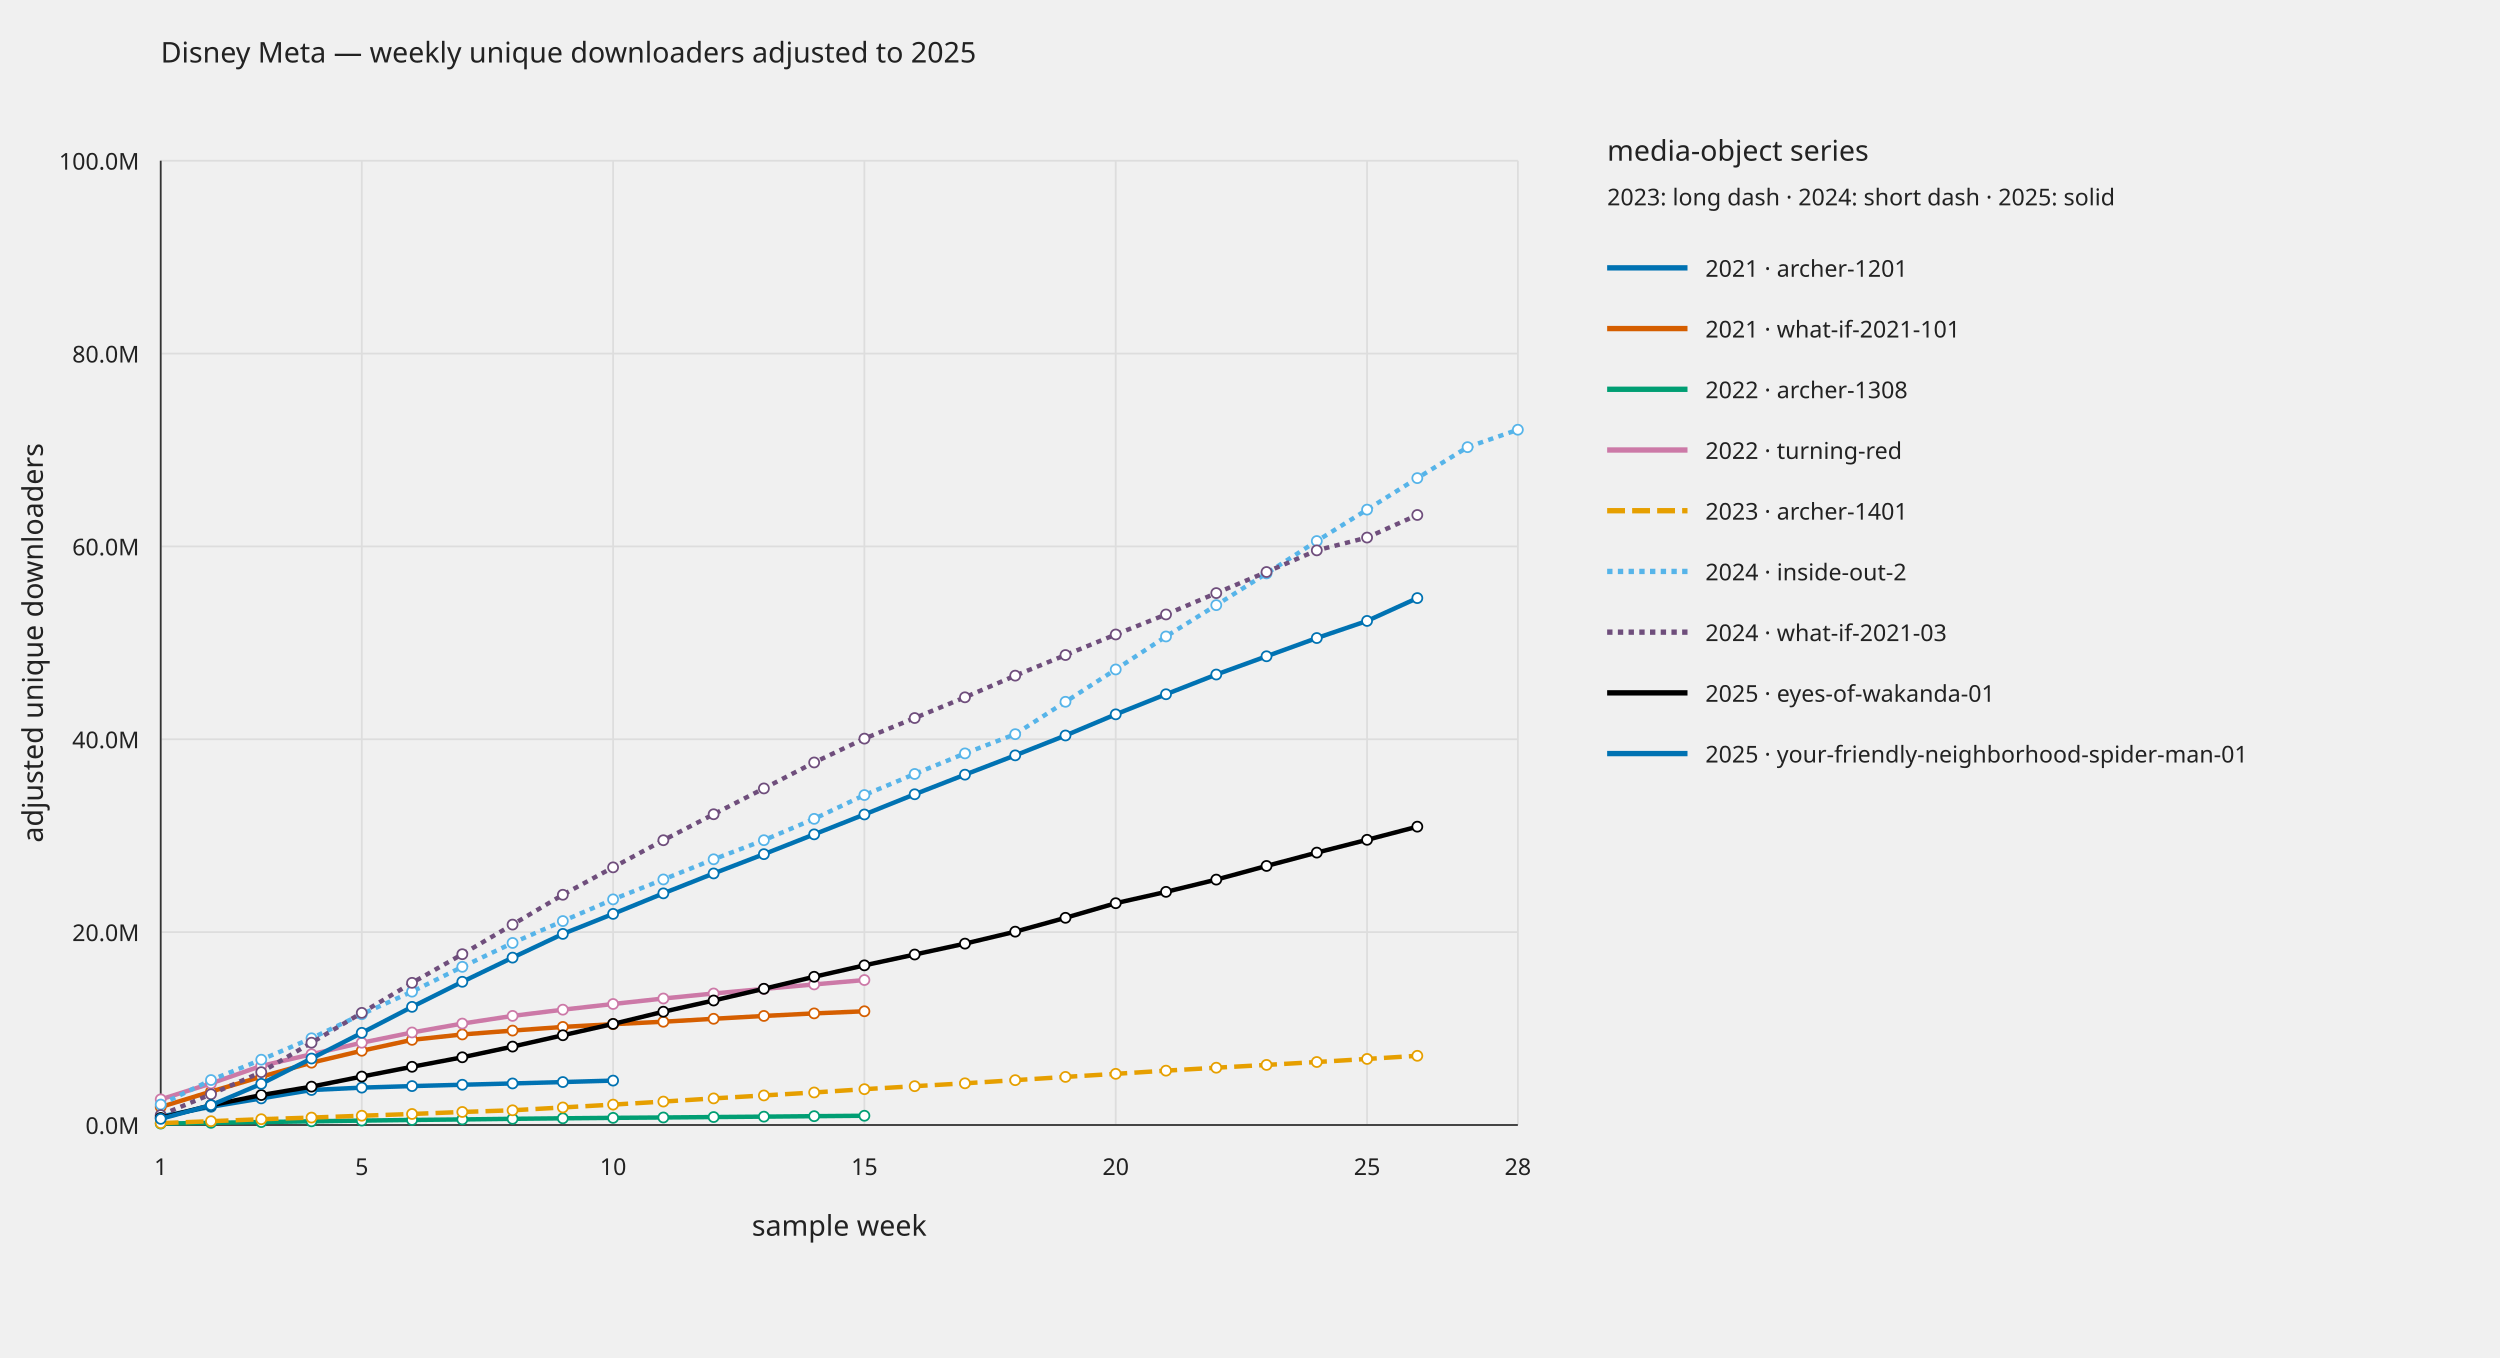
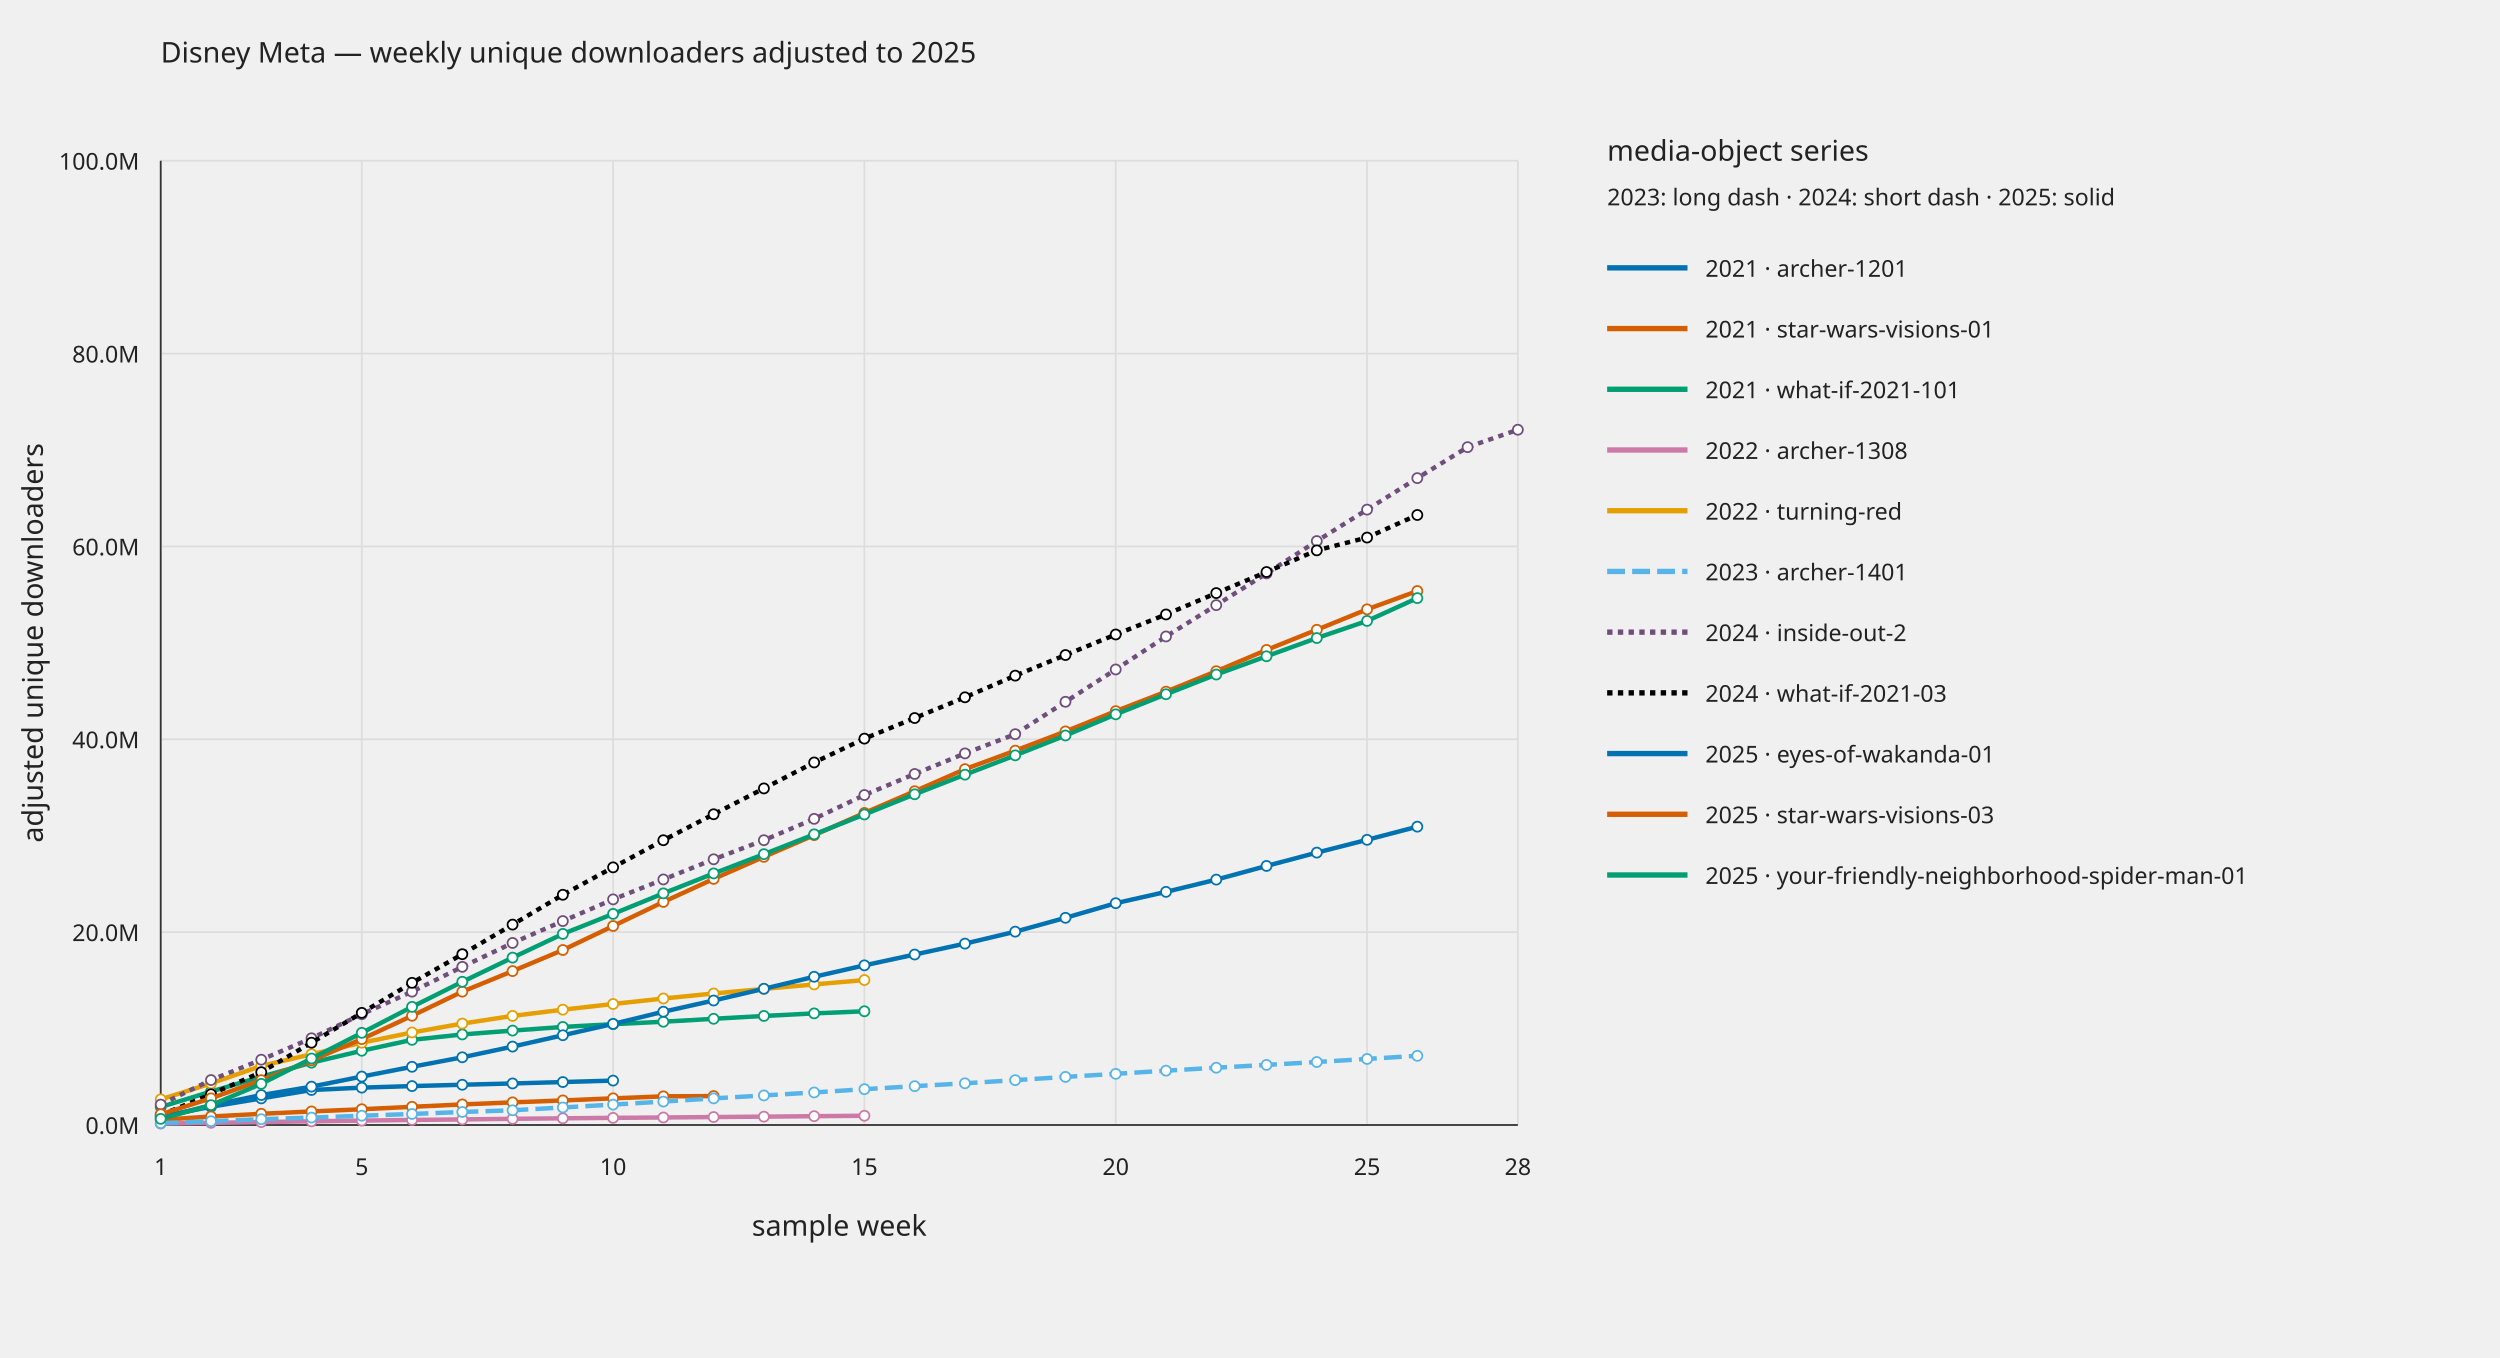
<svg xmlns="http://www.w3.org/2000/svg" role="img" aria-labelledby="disney-meta-graph-title disney-meta-graph-desc" viewBox="0 0 1400 760">
  <style>
.axis{stroke:#333;stroke-width:1}.grid{stroke:#ddd;stroke-width:1}
.label{font:16px sans-serif;fill:#222}.small{font:13px sans-serif;fill:#222}
.series{fill:none;stroke-width:2.5}.point{stroke-width:1;fill:#fff}
</style>
  <text x="90" y="35" class="label">Disney Meta — weekly unique downloaders adjusted to 2025</text>
  <line x1="90" y1="630" x2="850" y2="630" class="grid" />
  <text x="78" y="635" text-anchor="end" class="small">0.0M</text>
  <line x1="90" y1="522" x2="850" y2="522" class="grid" />
  <text x="78" y="527" text-anchor="end" class="small">20.0M</text>
  <line x1="90" y1="414" x2="850" y2="414" class="grid" />
  <text x="78" y="419" text-anchor="end" class="small">40.0M</text>
  <line x1="90" y1="306" x2="850" y2="306" class="grid" />
  <text x="78" y="311" text-anchor="end" class="small">60.0M</text>
  <line x1="90" y1="198" x2="850" y2="198" class="grid" />
  <text x="78" y="203" text-anchor="end" class="small">80.0M</text>
  <line x1="90" y1="90" x2="850" y2="90" class="grid" />
  <text x="78" y="95" text-anchor="end" class="small">100.0M</text>
  <line x1="90" y1="90" x2="90" y2="630" class="grid" />
  <text x="90" y="658" text-anchor="middle" class="small">1</text>
  <line x1="202.59" y1="90" x2="202.59" y2="630" class="grid" />
  <text x="202.59" y="658" text-anchor="middle" class="small">5</text>
  <line x1="343.33" y1="90" x2="343.33" y2="630" class="grid" />
  <text x="343.33" y="658" text-anchor="middle" class="small">10</text>
  <line x1="484.07" y1="90" x2="484.07" y2="630" class="grid" />
  <text x="484.07" y="658" text-anchor="middle" class="small">15</text>
  <line x1="624.81" y1="90" x2="624.81" y2="630" class="grid" />
  <text x="624.81" y="658" text-anchor="middle" class="small">20</text>
  <line x1="765.56" y1="90" x2="765.56" y2="630" class="grid" />
  <text x="765.56" y="658" text-anchor="middle" class="small">25</text>
  <line x1="850" y1="90" x2="850" y2="630" class="grid" />
  <text x="850" y="658" text-anchor="middle" class="small">28</text>
  <line x1="90" y1="90" x2="90" y2="630" class="axis" />
  <line x1="90" y1="630" x2="850" y2="630" class="axis" />
  <text x="470.0" y="692" text-anchor="middle" class="label">sample week</text>
  <text x="24" y="360.0" text-anchor="middle" transform="rotate(-90 24 360.0)" class="label">adjusted unique downloaders</text>
  <text x="900" y="90" class="label">media-object series</text>
  <text x="900" y="115" class="small">2023: long dash · 2024: short dash · 2025: solid</text>
  <polyline class="series" stroke="#0072B2" points="90,625.26 118.15,619.79 146.3,615.1 174.44,610.4 202.59,609.07 230.74,608.21 258.89,607.46 287.04,606.73 315.19,605.95 343.33,605.13" />
  <circle class="point" cx="90" cy="625.26" r="2.8" stroke="#0072B2" />
  <circle class="point" cx="118.15" cy="619.79" r="2.8" stroke="#0072B2" />
  <circle class="point" cx="146.3" cy="615.1" r="2.8" stroke="#0072B2" />
  <circle class="point" cx="174.44" cy="610.4" r="2.8" stroke="#0072B2" />
  <circle class="point" cx="202.59" cy="609.07" r="2.8" stroke="#0072B2" />
  <circle class="point" cx="230.74" cy="608.21" r="2.8" stroke="#0072B2" />
  <circle class="point" cx="258.89" cy="607.46" r="2.8" stroke="#0072B2" />
  <circle class="point" cx="287.04" cy="606.73" r="2.8" stroke="#0072B2" />
  <circle class="point" cx="315.19" cy="605.95" r="2.8" stroke="#0072B2" />
  <circle class="point" cx="343.33" cy="605.13" r="2.8" stroke="#0072B2" />
  <line x1="900" y1="150" x2="945" y2="150" stroke="#0072B2" stroke-width="3" />
  <text x="955" y="155" class="small">2021 · archer-1201</text>
-   <polyline class="series" stroke="#D55E00" points="90,619.91 118.15,611.28 146.3,602.96 174.44,595.1 202.59,588.42 230.74,582.31 258.89,579.29 287.04,577.13 315.19,575.08 343.33,573.53 371.48,572.17 399.63,570.52 427.78,568.93 455.93,567.5 484.07,566.31" />
-   <circle class="point" cx="90" cy="619.91" r="2.8" stroke="#D55E00" />
-   <circle class="point" cx="118.15" cy="611.28" r="2.8" stroke="#D55E00" />
-   <circle class="point" cx="146.3" cy="602.96" r="2.8" stroke="#D55E00" />
-   <circle class="point" cx="174.44" cy="595.1" r="2.8" stroke="#D55E00" />
-   <circle class="point" cx="202.59" cy="588.42" r="2.8" stroke="#D55E00" />
-   <circle class="point" cx="230.74" cy="582.31" r="2.8" stroke="#D55E00" />
-   <circle class="point" cx="258.89" cy="579.29" r="2.8" stroke="#D55E00" />
-   <circle class="point" cx="287.04" cy="577.13" r="2.8" stroke="#D55E00" />
-   <circle class="point" cx="315.19" cy="575.08" r="2.8" stroke="#D55E00" />
-   <circle class="point" cx="343.33" cy="573.53" r="2.8" stroke="#D55E00" />
-   <circle class="point" cx="371.48" cy="572.17" r="2.8" stroke="#D55E00" />
-   <circle class="point" cx="399.63" cy="570.52" r="2.8" stroke="#D55E00" />
-   <circle class="point" cx="427.78" cy="568.93" r="2.8" stroke="#D55E00" />
-   <circle class="point" cx="455.93" cy="567.5" r="2.8" stroke="#D55E00" />
-   <circle class="point" cx="484.07" cy="566.31" r="2.8" stroke="#D55E00" />
+   <polyline class="series" stroke="#D55E00" points="90,627.07 118.15,625.25 146.3,623.72 174.44,622.41 202.59,621.17 230.74,619.81 258.89,618.48 287.04,617.32 315.19,616.24 343.33,615.06 371.48,613.96 399.63,613.8" />
+   <circle class="point" cx="90" cy="627.07" r="2.8" stroke="#D55E00" />
+   <circle class="point" cx="118.15" cy="625.25" r="2.8" stroke="#D55E00" />
+   <circle class="point" cx="146.3" cy="623.72" r="2.8" stroke="#D55E00" />
+   <circle class="point" cx="174.44" cy="622.41" r="2.8" stroke="#D55E00" />
+   <circle class="point" cx="202.59" cy="621.17" r="2.8" stroke="#D55E00" />
+   <circle class="point" cx="230.74" cy="619.81" r="2.8" stroke="#D55E00" />
+   <circle class="point" cx="258.89" cy="618.48" r="2.8" stroke="#D55E00" />
+   <circle class="point" cx="287.04" cy="617.32" r="2.8" stroke="#D55E00" />
+   <circle class="point" cx="315.19" cy="616.24" r="2.8" stroke="#D55E00" />
+   <circle class="point" cx="343.33" cy="615.06" r="2.8" stroke="#D55E00" />
+   <circle class="point" cx="371.48" cy="613.96" r="2.8" stroke="#D55E00" />
+   <circle class="point" cx="399.63" cy="613.8" r="2.8" stroke="#D55E00" />
  <line x1="900" y1="184" x2="945" y2="184" stroke="#D55E00" stroke-width="3" />
-   <text x="955" y="189" class="small">2021 · what-if-2021-101</text>
-   <polyline class="series" stroke="#009E73" points="90,629.21 118.15,628.79 146.3,628.36 174.44,627.94 202.59,627.53 230.74,627.18 258.89,626.88 287.04,626.54 315.19,626.25 343.33,626 371.48,625.79 399.63,625.55 427.78,625.32 455.93,625.06 484.07,624.82" />
-   <circle class="point" cx="90" cy="629.21" r="2.8" stroke="#009E73" />
-   <circle class="point" cx="118.15" cy="628.79" r="2.8" stroke="#009E73" />
-   <circle class="point" cx="146.3" cy="628.36" r="2.8" stroke="#009E73" />
-   <circle class="point" cx="174.44" cy="627.94" r="2.8" stroke="#009E73" />
-   <circle class="point" cx="202.59" cy="627.53" r="2.8" stroke="#009E73" />
-   <circle class="point" cx="230.74" cy="627.18" r="2.8" stroke="#009E73" />
-   <circle class="point" cx="258.89" cy="626.88" r="2.8" stroke="#009E73" />
-   <circle class="point" cx="287.04" cy="626.54" r="2.8" stroke="#009E73" />
-   <circle class="point" cx="315.19" cy="626.25" r="2.8" stroke="#009E73" />
-   <circle class="point" cx="343.33" cy="626" r="2.8" stroke="#009E73" />
-   <circle class="point" cx="371.48" cy="625.79" r="2.8" stroke="#009E73" />
-   <circle class="point" cx="399.63" cy="625.55" r="2.8" stroke="#009E73" />
-   <circle class="point" cx="427.78" cy="625.32" r="2.8" stroke="#009E73" />
-   <circle class="point" cx="455.93" cy="625.06" r="2.8" stroke="#009E73" />
-   <circle class="point" cx="484.07" cy="624.82" r="2.8" stroke="#009E73" />
+   <text x="955" y="189" class="small">2021 · star-wars-visions-01</text>
+   <polyline class="series" stroke="#009E73" points="90,619.91 118.15,611.28 146.3,602.96 174.44,595.1 202.59,588.42 230.74,582.31 258.89,579.29 287.04,577.13 315.19,575.08 343.33,573.53 371.48,572.17 399.63,570.52 427.78,568.93 455.93,567.5 484.07,566.31" />
+   <circle class="point" cx="90" cy="619.91" r="2.8" stroke="#009E73" />
+   <circle class="point" cx="118.15" cy="611.28" r="2.8" stroke="#009E73" />
+   <circle class="point" cx="146.3" cy="602.96" r="2.8" stroke="#009E73" />
+   <circle class="point" cx="174.44" cy="595.1" r="2.8" stroke="#009E73" />
+   <circle class="point" cx="202.59" cy="588.42" r="2.8" stroke="#009E73" />
+   <circle class="point" cx="230.74" cy="582.31" r="2.8" stroke="#009E73" />
+   <circle class="point" cx="258.89" cy="579.29" r="2.8" stroke="#009E73" />
+   <circle class="point" cx="287.04" cy="577.13" r="2.8" stroke="#009E73" />
+   <circle class="point" cx="315.19" cy="575.08" r="2.8" stroke="#009E73" />
+   <circle class="point" cx="343.33" cy="573.53" r="2.8" stroke="#009E73" />
+   <circle class="point" cx="371.48" cy="572.17" r="2.8" stroke="#009E73" />
+   <circle class="point" cx="399.63" cy="570.52" r="2.8" stroke="#009E73" />
+   <circle class="point" cx="427.78" cy="568.93" r="2.8" stroke="#009E73" />
+   <circle class="point" cx="455.93" cy="567.5" r="2.8" stroke="#009E73" />
+   <circle class="point" cx="484.07" cy="566.31" r="2.8" stroke="#009E73" />
  <line x1="900" y1="218" x2="945" y2="218" stroke="#009E73" stroke-width="3" />
-   <text x="955" y="223" class="small">2022 · archer-1308</text>
-   <polyline class="series" stroke="#CC79A7" points="90,615.65 118.15,606.72 146.3,596.91 174.44,590.37 202.59,583.92 230.74,578.18 258.89,573.2 287.04,568.9 315.19,565.42 343.33,562.24 371.48,559.16 399.63,556.35 427.78,553.78 455.93,551.28 484.07,548.82" />
-   <circle class="point" cx="90" cy="615.65" r="2.8" stroke="#CC79A7" />
-   <circle class="point" cx="118.15" cy="606.72" r="2.8" stroke="#CC79A7" />
-   <circle class="point" cx="146.3" cy="596.91" r="2.8" stroke="#CC79A7" />
-   <circle class="point" cx="174.44" cy="590.37" r="2.8" stroke="#CC79A7" />
-   <circle class="point" cx="202.59" cy="583.92" r="2.8" stroke="#CC79A7" />
-   <circle class="point" cx="230.74" cy="578.18" r="2.8" stroke="#CC79A7" />
-   <circle class="point" cx="258.89" cy="573.2" r="2.8" stroke="#CC79A7" />
-   <circle class="point" cx="287.04" cy="568.9" r="2.8" stroke="#CC79A7" />
-   <circle class="point" cx="315.19" cy="565.42" r="2.8" stroke="#CC79A7" />
-   <circle class="point" cx="343.33" cy="562.24" r="2.8" stroke="#CC79A7" />
-   <circle class="point" cx="371.48" cy="559.16" r="2.8" stroke="#CC79A7" />
-   <circle class="point" cx="399.63" cy="556.35" r="2.8" stroke="#CC79A7" />
-   <circle class="point" cx="427.78" cy="553.78" r="2.8" stroke="#CC79A7" />
-   <circle class="point" cx="455.93" cy="551.28" r="2.8" stroke="#CC79A7" />
-   <circle class="point" cx="484.07" cy="548.82" r="2.8" stroke="#CC79A7" />
+   <text x="955" y="223" class="small">2021 · what-if-2021-101</text>
+   <polyline class="series" stroke="#CC79A7" points="90,629.21 118.15,628.79 146.3,628.36 174.44,627.94 202.59,627.53 230.74,627.18 258.89,626.88 287.04,626.54 315.19,626.25 343.33,626 371.48,625.79 399.63,625.55 427.78,625.32 455.93,625.06 484.07,624.82" />
+   <circle class="point" cx="90" cy="629.21" r="2.8" stroke="#CC79A7" />
+   <circle class="point" cx="118.15" cy="628.79" r="2.8" stroke="#CC79A7" />
+   <circle class="point" cx="146.3" cy="628.36" r="2.8" stroke="#CC79A7" />
+   <circle class="point" cx="174.44" cy="627.94" r="2.8" stroke="#CC79A7" />
+   <circle class="point" cx="202.59" cy="627.53" r="2.8" stroke="#CC79A7" />
+   <circle class="point" cx="230.74" cy="627.18" r="2.8" stroke="#CC79A7" />
+   <circle class="point" cx="258.89" cy="626.88" r="2.8" stroke="#CC79A7" />
+   <circle class="point" cx="287.04" cy="626.54" r="2.8" stroke="#CC79A7" />
+   <circle class="point" cx="315.19" cy="626.25" r="2.8" stroke="#CC79A7" />
+   <circle class="point" cx="343.33" cy="626" r="2.8" stroke="#CC79A7" />
+   <circle class="point" cx="371.48" cy="625.79" r="2.8" stroke="#CC79A7" />
+   <circle class="point" cx="399.63" cy="625.55" r="2.8" stroke="#CC79A7" />
+   <circle class="point" cx="427.78" cy="625.32" r="2.8" stroke="#CC79A7" />
+   <circle class="point" cx="455.93" cy="625.06" r="2.8" stroke="#CC79A7" />
+   <circle class="point" cx="484.07" cy="624.82" r="2.8" stroke="#CC79A7" />
  <line x1="900" y1="252" x2="945" y2="252" stroke="#CC79A7" stroke-width="3" />
-   <text x="955" y="257" class="small">2022 · turning-red</text>
-   <polyline class="series" stroke="#E69F00" stroke-dasharray="10 4" points="90,628.97 118.15,627.87 146.3,626.76 174.44,625.85 202.59,624.81 230.74,623.83 258.89,622.7 287.04,621.76 315.19,620.17 343.33,618.58 371.48,616.88 399.63,615.1 427.78,613.44 455.93,611.78 484.07,609.94 512.22,608.26 540.37,606.65 568.52,604.89 596.67,603.07 624.81,601.35 652.96,599.57 681.11,597.92 709.26,596.35 737.41,594.73 765.56,593.01 793.7,591.25" />
-   <circle class="point" cx="90" cy="628.97" r="2.8" stroke="#E69F00" />
-   <circle class="point" cx="118.15" cy="627.87" r="2.8" stroke="#E69F00" />
-   <circle class="point" cx="146.3" cy="626.76" r="2.8" stroke="#E69F00" />
-   <circle class="point" cx="174.44" cy="625.85" r="2.8" stroke="#E69F00" />
-   <circle class="point" cx="202.59" cy="624.81" r="2.8" stroke="#E69F00" />
-   <circle class="point" cx="230.74" cy="623.83" r="2.8" stroke="#E69F00" />
-   <circle class="point" cx="258.89" cy="622.7" r="2.8" stroke="#E69F00" />
-   <circle class="point" cx="287.04" cy="621.76" r="2.8" stroke="#E69F00" />
-   <circle class="point" cx="315.19" cy="620.17" r="2.8" stroke="#E69F00" />
-   <circle class="point" cx="343.33" cy="618.58" r="2.8" stroke="#E69F00" />
-   <circle class="point" cx="371.48" cy="616.88" r="2.8" stroke="#E69F00" />
-   <circle class="point" cx="399.63" cy="615.1" r="2.8" stroke="#E69F00" />
-   <circle class="point" cx="427.78" cy="613.44" r="2.8" stroke="#E69F00" />
-   <circle class="point" cx="455.93" cy="611.78" r="2.8" stroke="#E69F00" />
-   <circle class="point" cx="484.07" cy="609.94" r="2.8" stroke="#E69F00" />
-   <circle class="point" cx="512.22" cy="608.26" r="2.8" stroke="#E69F00" />
-   <circle class="point" cx="540.37" cy="606.65" r="2.8" stroke="#E69F00" />
-   <circle class="point" cx="568.52" cy="604.89" r="2.8" stroke="#E69F00" />
-   <circle class="point" cx="596.67" cy="603.07" r="2.8" stroke="#E69F00" />
-   <circle class="point" cx="624.81" cy="601.35" r="2.8" stroke="#E69F00" />
-   <circle class="point" cx="652.96" cy="599.57" r="2.8" stroke="#E69F00" />
-   <circle class="point" cx="681.11" cy="597.92" r="2.8" stroke="#E69F00" />
-   <circle class="point" cx="709.26" cy="596.35" r="2.8" stroke="#E69F00" />
-   <circle class="point" cx="737.41" cy="594.73" r="2.8" stroke="#E69F00" />
-   <circle class="point" cx="765.56" cy="593.01" r="2.8" stroke="#E69F00" />
-   <circle class="point" cx="793.7" cy="591.25" r="2.8" stroke="#E69F00" />
-   <line x1="900" y1="286" x2="945" y2="286" stroke="#E69F00" stroke-width="3" stroke-dasharray="10 4" />
-   <text x="955" y="291" class="small">2023 · archer-1401</text>
-   <polyline class="series" stroke="#56B4E9" stroke-dasharray="3 3" points="90,618.54 118.15,604.83 146.3,593.43 174.44,581.44 202.59,567.96 230.74,555.33 258.89,541.42 287.04,528.05 315.19,515.8 343.33,503.65 371.48,492.49 399.63,481.2 427.78,470.51 455.93,458.56 484.07,445.22 512.22,433.43 540.37,421.91 568.52,411.14 596.67,393 624.81,374.9 652.96,356.42 681.11,338.88 709.26,321.1 737.41,302.99 765.56,285.39 793.7,267.75 821.85,250.41 850,240.65" />
-   <circle class="point" cx="90" cy="618.54" r="2.8" stroke="#56B4E9" />
-   <circle class="point" cx="118.15" cy="604.83" r="2.8" stroke="#56B4E9" />
-   <circle class="point" cx="146.3" cy="593.43" r="2.8" stroke="#56B4E9" />
-   <circle class="point" cx="174.44" cy="581.44" r="2.8" stroke="#56B4E9" />
-   <circle class="point" cx="202.59" cy="567.96" r="2.8" stroke="#56B4E9" />
-   <circle class="point" cx="230.74" cy="555.33" r="2.8" stroke="#56B4E9" />
-   <circle class="point" cx="258.89" cy="541.42" r="2.8" stroke="#56B4E9" />
-   <circle class="point" cx="287.04" cy="528.05" r="2.8" stroke="#56B4E9" />
-   <circle class="point" cx="315.19" cy="515.8" r="2.8" stroke="#56B4E9" />
-   <circle class="point" cx="343.33" cy="503.65" r="2.8" stroke="#56B4E9" />
-   <circle class="point" cx="371.48" cy="492.49" r="2.8" stroke="#56B4E9" />
-   <circle class="point" cx="399.63" cy="481.2" r="2.8" stroke="#56B4E9" />
-   <circle class="point" cx="427.78" cy="470.51" r="2.8" stroke="#56B4E9" />
-   <circle class="point" cx="455.93" cy="458.56" r="2.8" stroke="#56B4E9" />
-   <circle class="point" cx="484.07" cy="445.22" r="2.8" stroke="#56B4E9" />
-   <circle class="point" cx="512.22" cy="433.43" r="2.8" stroke="#56B4E9" />
-   <circle class="point" cx="540.37" cy="421.91" r="2.8" stroke="#56B4E9" />
-   <circle class="point" cx="568.52" cy="411.14" r="2.8" stroke="#56B4E9" />
-   <circle class="point" cx="596.67" cy="393" r="2.8" stroke="#56B4E9" />
-   <circle class="point" cx="624.81" cy="374.9" r="2.8" stroke="#56B4E9" />
-   <circle class="point" cx="652.96" cy="356.42" r="2.8" stroke="#56B4E9" />
-   <circle class="point" cx="681.11" cy="338.88" r="2.8" stroke="#56B4E9" />
-   <circle class="point" cx="709.26" cy="321.1" r="2.8" stroke="#56B4E9" />
-   <circle class="point" cx="737.41" cy="302.99" r="2.8" stroke="#56B4E9" />
-   <circle class="point" cx="765.56" cy="285.39" r="2.8" stroke="#56B4E9" />
-   <circle class="point" cx="793.7" cy="267.75" r="2.8" stroke="#56B4E9" />
-   <circle class="point" cx="821.85" cy="250.41" r="2.8" stroke="#56B4E9" />
-   <circle class="point" cx="850" cy="240.65" r="2.8" stroke="#56B4E9" />
-   <line x1="900" y1="320" x2="945" y2="320" stroke="#56B4E9" stroke-width="3" stroke-dasharray="3 3" />
-   <text x="955" y="325" class="small">2024 · inside-out-2</text>
-   <polyline class="series" stroke="#6F4E7C" stroke-dasharray="3 3" points="90,624.44 118.15,612.77 146.3,600.41 174.44,583.91 202.59,567.2 230.74,550.39 258.89,534.35 287.04,517.78 315.19,501.07 343.33,485.72 371.48,470.53 399.63,455.98 427.78,441.52 455.93,426.98 484.07,413.63 512.22,402.1 540.37,390.49 568.52,378.36 596.67,366.82 624.81,355.31 652.96,344.1 681.11,332.13 709.26,320.33 737.41,308.2 765.56,301.03 793.7,288.39" />
-   <circle class="point" cx="90" cy="624.44" r="2.8" stroke="#6F4E7C" />
-   <circle class="point" cx="118.15" cy="612.77" r="2.8" stroke="#6F4E7C" />
-   <circle class="point" cx="146.3" cy="600.41" r="2.8" stroke="#6F4E7C" />
-   <circle class="point" cx="174.44" cy="583.91" r="2.8" stroke="#6F4E7C" />
-   <circle class="point" cx="202.59" cy="567.2" r="2.8" stroke="#6F4E7C" />
-   <circle class="point" cx="230.74" cy="550.39" r="2.8" stroke="#6F4E7C" />
-   <circle class="point" cx="258.89" cy="534.35" r="2.8" stroke="#6F4E7C" />
-   <circle class="point" cx="287.04" cy="517.78" r="2.8" stroke="#6F4E7C" />
-   <circle class="point" cx="315.19" cy="501.07" r="2.8" stroke="#6F4E7C" />
-   <circle class="point" cx="343.33" cy="485.72" r="2.8" stroke="#6F4E7C" />
-   <circle class="point" cx="371.48" cy="470.53" r="2.8" stroke="#6F4E7C" />
-   <circle class="point" cx="399.63" cy="455.98" r="2.8" stroke="#6F4E7C" />
-   <circle class="point" cx="427.78" cy="441.52" r="2.8" stroke="#6F4E7C" />
-   <circle class="point" cx="455.93" cy="426.98" r="2.8" stroke="#6F4E7C" />
-   <circle class="point" cx="484.07" cy="413.63" r="2.8" stroke="#6F4E7C" />
-   <circle class="point" cx="512.22" cy="402.1" r="2.8" stroke="#6F4E7C" />
-   <circle class="point" cx="540.37" cy="390.49" r="2.8" stroke="#6F4E7C" />
-   <circle class="point" cx="568.52" cy="378.36" r="2.8" stroke="#6F4E7C" />
-   <circle class="point" cx="596.67" cy="366.82" r="2.8" stroke="#6F4E7C" />
-   <circle class="point" cx="624.81" cy="355.31" r="2.8" stroke="#6F4E7C" />
-   <circle class="point" cx="652.96" cy="344.1" r="2.8" stroke="#6F4E7C" />
-   <circle class="point" cx="681.11" cy="332.13" r="2.8" stroke="#6F4E7C" />
-   <circle class="point" cx="709.26" cy="320.33" r="2.8" stroke="#6F4E7C" />
-   <circle class="point" cx="737.41" cy="308.2" r="2.8" stroke="#6F4E7C" />
-   <circle class="point" cx="765.56" cy="301.03" r="2.8" stroke="#6F4E7C" />
-   <circle class="point" cx="793.7" cy="288.39" r="2.8" stroke="#6F4E7C" />
+   <text x="955" y="257" class="small">2022 · archer-1308</text>
+   <polyline class="series" stroke="#E69F00" points="90,615.65 118.15,606.72 146.3,596.91 174.44,590.37 202.59,583.92 230.74,578.18 258.89,573.2 287.04,568.9 315.19,565.42 343.33,562.24 371.48,559.16 399.63,556.35 427.78,553.78 455.93,551.28 484.07,548.82" />
+   <circle class="point" cx="90" cy="615.65" r="2.8" stroke="#E69F00" />
+   <circle class="point" cx="118.15" cy="606.72" r="2.8" stroke="#E69F00" />
+   <circle class="point" cx="146.3" cy="596.91" r="2.8" stroke="#E69F00" />
+   <circle class="point" cx="174.44" cy="590.37" r="2.8" stroke="#E69F00" />
+   <circle class="point" cx="202.59" cy="583.92" r="2.8" stroke="#E69F00" />
+   <circle class="point" cx="230.74" cy="578.18" r="2.8" stroke="#E69F00" />
+   <circle class="point" cx="258.89" cy="573.2" r="2.8" stroke="#E69F00" />
+   <circle class="point" cx="287.04" cy="568.9" r="2.8" stroke="#E69F00" />
+   <circle class="point" cx="315.19" cy="565.42" r="2.8" stroke="#E69F00" />
+   <circle class="point" cx="343.33" cy="562.24" r="2.8" stroke="#E69F00" />
+   <circle class="point" cx="371.48" cy="559.16" r="2.8" stroke="#E69F00" />
+   <circle class="point" cx="399.63" cy="556.35" r="2.8" stroke="#E69F00" />
+   <circle class="point" cx="427.78" cy="553.78" r="2.8" stroke="#E69F00" />
+   <circle class="point" cx="455.93" cy="551.28" r="2.8" stroke="#E69F00" />
+   <circle class="point" cx="484.07" cy="548.82" r="2.8" stroke="#E69F00" />
+   <line x1="900" y1="286" x2="945" y2="286" stroke="#E69F00" stroke-width="3" />
+   <text x="955" y="291" class="small">2022 · turning-red</text>
+   <polyline class="series" stroke="#56B4E9" stroke-dasharray="10 4" points="90,628.97 118.15,627.87 146.3,626.76 174.44,625.85 202.59,624.81 230.74,623.83 258.89,622.7 287.04,621.76 315.19,620.17 343.33,618.58 371.48,616.88 399.63,615.1 427.78,613.44 455.93,611.78 484.07,609.94 512.22,608.26 540.37,606.65 568.52,604.89 596.67,603.07 624.81,601.35 652.96,599.57 681.11,597.92 709.26,596.35 737.41,594.73 765.56,593.01 793.7,591.25" />
+   <circle class="point" cx="90" cy="628.97" r="2.8" stroke="#56B4E9" />
+   <circle class="point" cx="118.15" cy="627.87" r="2.8" stroke="#56B4E9" />
+   <circle class="point" cx="146.3" cy="626.76" r="2.8" stroke="#56B4E9" />
+   <circle class="point" cx="174.44" cy="625.85" r="2.8" stroke="#56B4E9" />
+   <circle class="point" cx="202.59" cy="624.81" r="2.8" stroke="#56B4E9" />
+   <circle class="point" cx="230.74" cy="623.83" r="2.8" stroke="#56B4E9" />
+   <circle class="point" cx="258.89" cy="622.7" r="2.8" stroke="#56B4E9" />
+   <circle class="point" cx="287.04" cy="621.76" r="2.8" stroke="#56B4E9" />
+   <circle class="point" cx="315.19" cy="620.17" r="2.8" stroke="#56B4E9" />
+   <circle class="point" cx="343.33" cy="618.58" r="2.8" stroke="#56B4E9" />
+   <circle class="point" cx="371.48" cy="616.88" r="2.8" stroke="#56B4E9" />
+   <circle class="point" cx="399.63" cy="615.1" r="2.8" stroke="#56B4E9" />
+   <circle class="point" cx="427.78" cy="613.44" r="2.8" stroke="#56B4E9" />
+   <circle class="point" cx="455.93" cy="611.78" r="2.8" stroke="#56B4E9" />
+   <circle class="point" cx="484.07" cy="609.94" r="2.8" stroke="#56B4E9" />
+   <circle class="point" cx="512.22" cy="608.26" r="2.8" stroke="#56B4E9" />
+   <circle class="point" cx="540.37" cy="606.65" r="2.8" stroke="#56B4E9" />
+   <circle class="point" cx="568.52" cy="604.89" r="2.8" stroke="#56B4E9" />
+   <circle class="point" cx="596.67" cy="603.07" r="2.8" stroke="#56B4E9" />
+   <circle class="point" cx="624.81" cy="601.35" r="2.8" stroke="#56B4E9" />
+   <circle class="point" cx="652.96" cy="599.57" r="2.8" stroke="#56B4E9" />
+   <circle class="point" cx="681.11" cy="597.92" r="2.8" stroke="#56B4E9" />
+   <circle class="point" cx="709.26" cy="596.35" r="2.8" stroke="#56B4E9" />
+   <circle class="point" cx="737.41" cy="594.73" r="2.8" stroke="#56B4E9" />
+   <circle class="point" cx="765.56" cy="593.01" r="2.8" stroke="#56B4E9" />
+   <circle class="point" cx="793.7" cy="591.25" r="2.8" stroke="#56B4E9" />
+   <line x1="900" y1="320" x2="945" y2="320" stroke="#56B4E9" stroke-width="3" stroke-dasharray="10 4" />
+   <text x="955" y="325" class="small">2023 · archer-1401</text>
+   <polyline class="series" stroke="#6F4E7C" stroke-dasharray="3 3" points="90,618.54 118.15,604.83 146.3,593.43 174.44,581.44 202.59,567.96 230.74,555.33 258.89,541.42 287.04,528.05 315.19,515.8 343.33,503.65 371.48,492.49 399.63,481.2 427.78,470.51 455.93,458.56 484.07,445.22 512.22,433.43 540.37,421.91 568.52,411.14 596.67,393 624.81,374.9 652.96,356.42 681.11,338.88 709.26,321.1 737.41,302.99 765.56,285.39 793.7,267.75 821.85,250.41 850,240.65" />
+   <circle class="point" cx="90" cy="618.54" r="2.8" stroke="#6F4E7C" />
+   <circle class="point" cx="118.15" cy="604.83" r="2.8" stroke="#6F4E7C" />
+   <circle class="point" cx="146.3" cy="593.43" r="2.8" stroke="#6F4E7C" />
+   <circle class="point" cx="174.44" cy="581.44" r="2.8" stroke="#6F4E7C" />
+   <circle class="point" cx="202.59" cy="567.96" r="2.8" stroke="#6F4E7C" />
+   <circle class="point" cx="230.74" cy="555.33" r="2.8" stroke="#6F4E7C" />
+   <circle class="point" cx="258.89" cy="541.42" r="2.8" stroke="#6F4E7C" />
+   <circle class="point" cx="287.04" cy="528.05" r="2.8" stroke="#6F4E7C" />
+   <circle class="point" cx="315.19" cy="515.8" r="2.8" stroke="#6F4E7C" />
+   <circle class="point" cx="343.33" cy="503.65" r="2.8" stroke="#6F4E7C" />
+   <circle class="point" cx="371.48" cy="492.49" r="2.8" stroke="#6F4E7C" />
+   <circle class="point" cx="399.63" cy="481.2" r="2.8" stroke="#6F4E7C" />
+   <circle class="point" cx="427.78" cy="470.51" r="2.8" stroke="#6F4E7C" />
+   <circle class="point" cx="455.93" cy="458.56" r="2.8" stroke="#6F4E7C" />
+   <circle class="point" cx="484.07" cy="445.22" r="2.8" stroke="#6F4E7C" />
+   <circle class="point" cx="512.22" cy="433.43" r="2.8" stroke="#6F4E7C" />
+   <circle class="point" cx="540.37" cy="421.91" r="2.8" stroke="#6F4E7C" />
+   <circle class="point" cx="568.52" cy="411.14" r="2.8" stroke="#6F4E7C" />
+   <circle class="point" cx="596.67" cy="393" r="2.8" stroke="#6F4E7C" />
+   <circle class="point" cx="624.81" cy="374.9" r="2.8" stroke="#6F4E7C" />
+   <circle class="point" cx="652.96" cy="356.42" r="2.8" stroke="#6F4E7C" />
+   <circle class="point" cx="681.11" cy="338.88" r="2.8" stroke="#6F4E7C" />
+   <circle class="point" cx="709.26" cy="321.1" r="2.8" stroke="#6F4E7C" />
+   <circle class="point" cx="737.41" cy="302.99" r="2.8" stroke="#6F4E7C" />
+   <circle class="point" cx="765.56" cy="285.39" r="2.8" stroke="#6F4E7C" />
+   <circle class="point" cx="793.7" cy="267.75" r="2.8" stroke="#6F4E7C" />
+   <circle class="point" cx="821.85" cy="250.41" r="2.8" stroke="#6F4E7C" />
+   <circle class="point" cx="850" cy="240.65" r="2.8" stroke="#6F4E7C" />
  <line x1="900" y1="354" x2="945" y2="354" stroke="#6F4E7C" stroke-width="3" stroke-dasharray="3 3" />
-   <text x="955" y="359" class="small">2024 · what-if-2021-03</text>
-   <polyline class="series" stroke="#000000" points="90,626.06 118.15,618.97 146.3,613.23 174.44,608.52 202.59,602.87 230.74,597.4 258.89,592.08 287.04,586.09 315.19,579.74 343.33,573.39 371.48,566.56 399.63,560.28 427.78,553.71 455.93,546.99 484.07,540.59 512.22,534.53 540.37,528.43 568.52,521.73 596.67,513.97 624.81,505.79 652.96,499.44 681.11,492.58 709.26,484.93 737.41,477.46 765.56,470.29 793.7,462.93" />
-   <circle class="point" cx="90" cy="626.06" r="2.8" stroke="#000000" />
-   <circle class="point" cx="118.15" cy="618.97" r="2.8" stroke="#000000" />
-   <circle class="point" cx="146.3" cy="613.23" r="2.8" stroke="#000000" />
-   <circle class="point" cx="174.44" cy="608.52" r="2.8" stroke="#000000" />
-   <circle class="point" cx="202.59" cy="602.87" r="2.8" stroke="#000000" />
-   <circle class="point" cx="230.74" cy="597.4" r="2.8" stroke="#000000" />
-   <circle class="point" cx="258.89" cy="592.08" r="2.8" stroke="#000000" />
-   <circle class="point" cx="287.04" cy="586.09" r="2.8" stroke="#000000" />
-   <circle class="point" cx="315.19" cy="579.74" r="2.8" stroke="#000000" />
-   <circle class="point" cx="343.33" cy="573.39" r="2.8" stroke="#000000" />
-   <circle class="point" cx="371.48" cy="566.56" r="2.8" stroke="#000000" />
-   <circle class="point" cx="399.63" cy="560.28" r="2.8" stroke="#000000" />
-   <circle class="point" cx="427.78" cy="553.71" r="2.8" stroke="#000000" />
-   <circle class="point" cx="455.93" cy="546.99" r="2.8" stroke="#000000" />
-   <circle class="point" cx="484.07" cy="540.59" r="2.8" stroke="#000000" />
-   <circle class="point" cx="512.22" cy="534.53" r="2.8" stroke="#000000" />
-   <circle class="point" cx="540.37" cy="528.43" r="2.8" stroke="#000000" />
-   <circle class="point" cx="568.52" cy="521.73" r="2.8" stroke="#000000" />
-   <circle class="point" cx="596.67" cy="513.97" r="2.8" stroke="#000000" />
-   <circle class="point" cx="624.81" cy="505.79" r="2.8" stroke="#000000" />
-   <circle class="point" cx="652.96" cy="499.44" r="2.8" stroke="#000000" />
-   <circle class="point" cx="681.11" cy="492.58" r="2.8" stroke="#000000" />
-   <circle class="point" cx="709.26" cy="484.93" r="2.8" stroke="#000000" />
-   <circle class="point" cx="737.41" cy="477.46" r="2.8" stroke="#000000" />
-   <circle class="point" cx="765.56" cy="470.29" r="2.8" stroke="#000000" />
-   <circle class="point" cx="793.7" cy="462.93" r="2.8" stroke="#000000" />
-   <line x1="900" y1="388" x2="945" y2="388" stroke="#000000" stroke-width="3" />
-   <text x="955" y="393" class="small">2025 · eyes-of-wakanda-01</text>
-   <polyline class="series" stroke="#0072B2" points="90,626.56 118.15,618.88 146.3,606.95 174.44,592.77 202.59,578.39 230.74,563.84 258.89,549.8 287.04,536.27 315.19,522.99 343.33,511.78 371.48,500.28 399.63,489.13 427.78,478.33 455.93,467.24 484.07,456.1 512.22,444.79 540.37,433.81 568.52,423 596.67,411.87 624.81,400.03 652.96,388.78 681.11,377.74 709.26,367.51 737.41,357.3 765.56,347.72 793.7,334.93" />
-   <circle class="point" cx="90" cy="626.56" r="2.8" stroke="#0072B2" />
-   <circle class="point" cx="118.15" cy="618.88" r="2.8" stroke="#0072B2" />
-   <circle class="point" cx="146.3" cy="606.95" r="2.8" stroke="#0072B2" />
-   <circle class="point" cx="174.44" cy="592.77" r="2.8" stroke="#0072B2" />
-   <circle class="point" cx="202.59" cy="578.39" r="2.8" stroke="#0072B2" />
-   <circle class="point" cx="230.74" cy="563.84" r="2.8" stroke="#0072B2" />
-   <circle class="point" cx="258.89" cy="549.8" r="2.8" stroke="#0072B2" />
-   <circle class="point" cx="287.04" cy="536.27" r="2.8" stroke="#0072B2" />
-   <circle class="point" cx="315.19" cy="522.99" r="2.8" stroke="#0072B2" />
-   <circle class="point" cx="343.33" cy="511.78" r="2.8" stroke="#0072B2" />
-   <circle class="point" cx="371.48" cy="500.28" r="2.8" stroke="#0072B2" />
-   <circle class="point" cx="399.63" cy="489.13" r="2.8" stroke="#0072B2" />
-   <circle class="point" cx="427.78" cy="478.33" r="2.8" stroke="#0072B2" />
-   <circle class="point" cx="455.93" cy="467.24" r="2.8" stroke="#0072B2" />
-   <circle class="point" cx="484.07" cy="456.1" r="2.8" stroke="#0072B2" />
-   <circle class="point" cx="512.22" cy="444.79" r="2.8" stroke="#0072B2" />
-   <circle class="point" cx="540.37" cy="433.81" r="2.8" stroke="#0072B2" />
-   <circle class="point" cx="568.52" cy="423" r="2.8" stroke="#0072B2" />
-   <circle class="point" cx="596.67" cy="411.87" r="2.8" stroke="#0072B2" />
-   <circle class="point" cx="624.81" cy="400.03" r="2.8" stroke="#0072B2" />
-   <circle class="point" cx="652.96" cy="388.78" r="2.8" stroke="#0072B2" />
-   <circle class="point" cx="681.11" cy="377.74" r="2.8" stroke="#0072B2" />
-   <circle class="point" cx="709.26" cy="367.51" r="2.8" stroke="#0072B2" />
-   <circle class="point" cx="737.41" cy="357.3" r="2.8" stroke="#0072B2" />
-   <circle class="point" cx="765.56" cy="347.72" r="2.8" stroke="#0072B2" />
-   <circle class="point" cx="793.7" cy="334.93" r="2.8" stroke="#0072B2" />
+   <text x="955" y="359" class="small">2024 · inside-out-2</text>
+   <polyline class="series" stroke="#000000" stroke-dasharray="3 3" points="90,624.44 118.15,612.77 146.3,600.41 174.44,583.91 202.59,567.2 230.74,550.39 258.89,534.35 287.04,517.78 315.19,501.07 343.33,485.72 371.48,470.53 399.63,455.98 427.78,441.52 455.93,426.98 484.07,413.63 512.22,402.1 540.37,390.49 568.52,378.36 596.67,366.82 624.81,355.31 652.96,344.1 681.11,332.13 709.26,320.33 737.41,308.2 765.56,301.03 793.7,288.39" />
+   <circle class="point" cx="90" cy="624.44" r="2.8" stroke="#000000" />
+   <circle class="point" cx="118.15" cy="612.77" r="2.8" stroke="#000000" />
+   <circle class="point" cx="146.3" cy="600.41" r="2.8" stroke="#000000" />
+   <circle class="point" cx="174.44" cy="583.91" r="2.8" stroke="#000000" />
+   <circle class="point" cx="202.59" cy="567.2" r="2.8" stroke="#000000" />
+   <circle class="point" cx="230.74" cy="550.39" r="2.8" stroke="#000000" />
+   <circle class="point" cx="258.89" cy="534.35" r="2.8" stroke="#000000" />
+   <circle class="point" cx="287.04" cy="517.78" r="2.8" stroke="#000000" />
+   <circle class="point" cx="315.19" cy="501.07" r="2.8" stroke="#000000" />
+   <circle class="point" cx="343.33" cy="485.72" r="2.8" stroke="#000000" />
+   <circle class="point" cx="371.48" cy="470.53" r="2.8" stroke="#000000" />
+   <circle class="point" cx="399.63" cy="455.98" r="2.8" stroke="#000000" />
+   <circle class="point" cx="427.78" cy="441.52" r="2.8" stroke="#000000" />
+   <circle class="point" cx="455.93" cy="426.98" r="2.8" stroke="#000000" />
+   <circle class="point" cx="484.07" cy="413.63" r="2.8" stroke="#000000" />
+   <circle class="point" cx="512.22" cy="402.1" r="2.8" stroke="#000000" />
+   <circle class="point" cx="540.37" cy="390.49" r="2.8" stroke="#000000" />
+   <circle class="point" cx="568.52" cy="378.36" r="2.8" stroke="#000000" />
+   <circle class="point" cx="596.67" cy="366.82" r="2.8" stroke="#000000" />
+   <circle class="point" cx="624.81" cy="355.31" r="2.8" stroke="#000000" />
+   <circle class="point" cx="652.96" cy="344.1" r="2.8" stroke="#000000" />
+   <circle class="point" cx="681.11" cy="332.13" r="2.8" stroke="#000000" />
+   <circle class="point" cx="709.26" cy="320.33" r="2.8" stroke="#000000" />
+   <circle class="point" cx="737.41" cy="308.2" r="2.8" stroke="#000000" />
+   <circle class="point" cx="765.56" cy="301.03" r="2.8" stroke="#000000" />
+   <circle class="point" cx="793.7" cy="288.39" r="2.8" stroke="#000000" />
+   <line x1="900" y1="388" x2="945" y2="388" stroke="#000000" stroke-width="3" stroke-dasharray="3 3" />
+   <text x="955" y="393" class="small">2024 · what-if-2021-03</text>
+   <polyline class="series" stroke="#0072B2" points="90,626.06 118.15,618.97 146.3,613.23 174.44,608.52 202.59,602.87 230.74,597.4 258.89,592.08 287.04,586.09 315.19,579.74 343.33,573.39 371.48,566.56 399.63,560.28 427.78,553.71 455.93,546.99 484.07,540.59 512.22,534.53 540.37,528.43 568.52,521.73 596.67,513.97 624.81,505.79 652.96,499.44 681.11,492.58 709.26,484.93 737.41,477.46 765.56,470.29 793.7,462.93" />
+   <circle class="point" cx="90" cy="626.06" r="2.8" stroke="#0072B2" />
+   <circle class="point" cx="118.15" cy="618.97" r="2.8" stroke="#0072B2" />
+   <circle class="point" cx="146.3" cy="613.23" r="2.8" stroke="#0072B2" />
+   <circle class="point" cx="174.44" cy="608.52" r="2.8" stroke="#0072B2" />
+   <circle class="point" cx="202.59" cy="602.87" r="2.8" stroke="#0072B2" />
+   <circle class="point" cx="230.74" cy="597.4" r="2.8" stroke="#0072B2" />
+   <circle class="point" cx="258.89" cy="592.08" r="2.8" stroke="#0072B2" />
+   <circle class="point" cx="287.04" cy="586.09" r="2.8" stroke="#0072B2" />
+   <circle class="point" cx="315.19" cy="579.74" r="2.8" stroke="#0072B2" />
+   <circle class="point" cx="343.33" cy="573.39" r="2.8" stroke="#0072B2" />
+   <circle class="point" cx="371.48" cy="566.56" r="2.8" stroke="#0072B2" />
+   <circle class="point" cx="399.63" cy="560.28" r="2.8" stroke="#0072B2" />
+   <circle class="point" cx="427.78" cy="553.71" r="2.8" stroke="#0072B2" />
+   <circle class="point" cx="455.93" cy="546.99" r="2.8" stroke="#0072B2" />
+   <circle class="point" cx="484.07" cy="540.59" r="2.8" stroke="#0072B2" />
+   <circle class="point" cx="512.22" cy="534.53" r="2.8" stroke="#0072B2" />
+   <circle class="point" cx="540.37" cy="528.43" r="2.8" stroke="#0072B2" />
+   <circle class="point" cx="568.52" cy="521.73" r="2.8" stroke="#0072B2" />
+   <circle class="point" cx="596.67" cy="513.97" r="2.8" stroke="#0072B2" />
+   <circle class="point" cx="624.81" cy="505.79" r="2.8" stroke="#0072B2" />
+   <circle class="point" cx="652.96" cy="499.44" r="2.8" stroke="#0072B2" />
+   <circle class="point" cx="681.11" cy="492.58" r="2.8" stroke="#0072B2" />
+   <circle class="point" cx="709.26" cy="484.93" r="2.8" stroke="#0072B2" />
+   <circle class="point" cx="737.41" cy="477.46" r="2.8" stroke="#0072B2" />
+   <circle class="point" cx="765.56" cy="470.29" r="2.8" stroke="#0072B2" />
+   <circle class="point" cx="793.7" cy="462.93" r="2.8" stroke="#0072B2" />
  <line x1="900" y1="422" x2="945" y2="422" stroke="#0072B2" stroke-width="3" />
-   <text x="955" y="427" class="small">2025 · your-friendly-neighborhood-spider-man-01</text>
+   <text x="955" y="427" class="small">2025 · eyes-of-wakanda-01</text>
+   <polyline class="series" stroke="#D55E00" points="90,623.97 118.15,615.06 146.3,604.89 174.44,593.82 202.59,581.9 230.74,568.83 258.89,555.32 287.04,543.81 315.19,532 343.33,518.57 371.48,505.09 399.63,492.19 427.78,479.83 455.93,467.67 484.07,455.24 512.22,443.08 540.37,430.73 568.52,420.35 596.67,409.6 624.81,398.24 652.96,387.32 681.11,375.88 709.26,363.96 737.41,352.67 765.56,341.23 793.7,330.97" />
+   <circle class="point" cx="90" cy="623.97" r="2.8" stroke="#D55E00" />
+   <circle class="point" cx="118.15" cy="615.06" r="2.8" stroke="#D55E00" />
+   <circle class="point" cx="146.3" cy="604.89" r="2.8" stroke="#D55E00" />
+   <circle class="point" cx="174.44" cy="593.82" r="2.8" stroke="#D55E00" />
+   <circle class="point" cx="202.59" cy="581.9" r="2.8" stroke="#D55E00" />
+   <circle class="point" cx="230.74" cy="568.83" r="2.8" stroke="#D55E00" />
+   <circle class="point" cx="258.89" cy="555.32" r="2.8" stroke="#D55E00" />
+   <circle class="point" cx="287.04" cy="543.81" r="2.8" stroke="#D55E00" />
+   <circle class="point" cx="315.19" cy="532" r="2.8" stroke="#D55E00" />
+   <circle class="point" cx="343.33" cy="518.57" r="2.8" stroke="#D55E00" />
+   <circle class="point" cx="371.48" cy="505.09" r="2.8" stroke="#D55E00" />
+   <circle class="point" cx="399.63" cy="492.19" r="2.8" stroke="#D55E00" />
+   <circle class="point" cx="427.78" cy="479.83" r="2.8" stroke="#D55E00" />
+   <circle class="point" cx="455.93" cy="467.67" r="2.8" stroke="#D55E00" />
+   <circle class="point" cx="484.07" cy="455.24" r="2.8" stroke="#D55E00" />
+   <circle class="point" cx="512.22" cy="443.08" r="2.8" stroke="#D55E00" />
+   <circle class="point" cx="540.37" cy="430.73" r="2.8" stroke="#D55E00" />
+   <circle class="point" cx="568.52" cy="420.35" r="2.8" stroke="#D55E00" />
+   <circle class="point" cx="596.67" cy="409.6" r="2.8" stroke="#D55E00" />
+   <circle class="point" cx="624.81" cy="398.24" r="2.8" stroke="#D55E00" />
+   <circle class="point" cx="652.96" cy="387.32" r="2.8" stroke="#D55E00" />
+   <circle class="point" cx="681.11" cy="375.88" r="2.8" stroke="#D55E00" />
+   <circle class="point" cx="709.26" cy="363.96" r="2.8" stroke="#D55E00" />
+   <circle class="point" cx="737.41" cy="352.67" r="2.8" stroke="#D55E00" />
+   <circle class="point" cx="765.56" cy="341.23" r="2.8" stroke="#D55E00" />
+   <circle class="point" cx="793.7" cy="330.97" r="2.8" stroke="#D55E00" />
+   <line x1="900" y1="456" x2="945" y2="456" stroke="#D55E00" stroke-width="3" />
+   <text x="955" y="461" class="small">2025 · star-wars-visions-03</text>
+   <polyline class="series" stroke="#009E73" points="90,626.56 118.15,618.88 146.3,606.95 174.44,592.77 202.59,578.39 230.74,563.84 258.89,549.8 287.04,536.27 315.19,522.99 343.33,511.78 371.48,500.28 399.63,489.13 427.78,478.33 455.93,467.24 484.07,456.1 512.22,444.79 540.37,433.81 568.52,423 596.67,411.87 624.81,400.03 652.96,388.78 681.11,377.74 709.26,367.51 737.41,357.3 765.56,347.72 793.7,334.93" />
+   <circle class="point" cx="90" cy="626.56" r="2.8" stroke="#009E73" />
+   <circle class="point" cx="118.15" cy="618.88" r="2.8" stroke="#009E73" />
+   <circle class="point" cx="146.3" cy="606.95" r="2.8" stroke="#009E73" />
+   <circle class="point" cx="174.44" cy="592.77" r="2.8" stroke="#009E73" />
+   <circle class="point" cx="202.59" cy="578.39" r="2.8" stroke="#009E73" />
+   <circle class="point" cx="230.74" cy="563.84" r="2.8" stroke="#009E73" />
+   <circle class="point" cx="258.89" cy="549.8" r="2.8" stroke="#009E73" />
+   <circle class="point" cx="287.04" cy="536.27" r="2.8" stroke="#009E73" />
+   <circle class="point" cx="315.19" cy="522.99" r="2.8" stroke="#009E73" />
+   <circle class="point" cx="343.33" cy="511.78" r="2.8" stroke="#009E73" />
+   <circle class="point" cx="371.48" cy="500.28" r="2.8" stroke="#009E73" />
+   <circle class="point" cx="399.63" cy="489.13" r="2.8" stroke="#009E73" />
+   <circle class="point" cx="427.78" cy="478.33" r="2.8" stroke="#009E73" />
+   <circle class="point" cx="455.93" cy="467.24" r="2.8" stroke="#009E73" />
+   <circle class="point" cx="484.07" cy="456.1" r="2.8" stroke="#009E73" />
+   <circle class="point" cx="512.22" cy="444.79" r="2.8" stroke="#009E73" />
+   <circle class="point" cx="540.37" cy="433.81" r="2.8" stroke="#009E73" />
+   <circle class="point" cx="568.52" cy="423" r="2.8" stroke="#009E73" />
+   <circle class="point" cx="596.67" cy="411.87" r="2.8" stroke="#009E73" />
+   <circle class="point" cx="624.81" cy="400.03" r="2.8" stroke="#009E73" />
+   <circle class="point" cx="652.96" cy="388.78" r="2.8" stroke="#009E73" />
+   <circle class="point" cx="681.11" cy="377.74" r="2.8" stroke="#009E73" />
+   <circle class="point" cx="709.26" cy="367.51" r="2.8" stroke="#009E73" />
+   <circle class="point" cx="737.41" cy="357.3" r="2.8" stroke="#009E73" />
+   <circle class="point" cx="765.56" cy="347.72" r="2.8" stroke="#009E73" />
+   <circle class="point" cx="793.7" cy="334.93" r="2.8" stroke="#009E73" />
+   <line x1="900" y1="490" x2="945" y2="490" stroke="#009E73" stroke-width="3" />
+   <text x="955" y="495" class="small">2025 · your-friendly-neighborhood-spider-man-01</text>
</svg>
